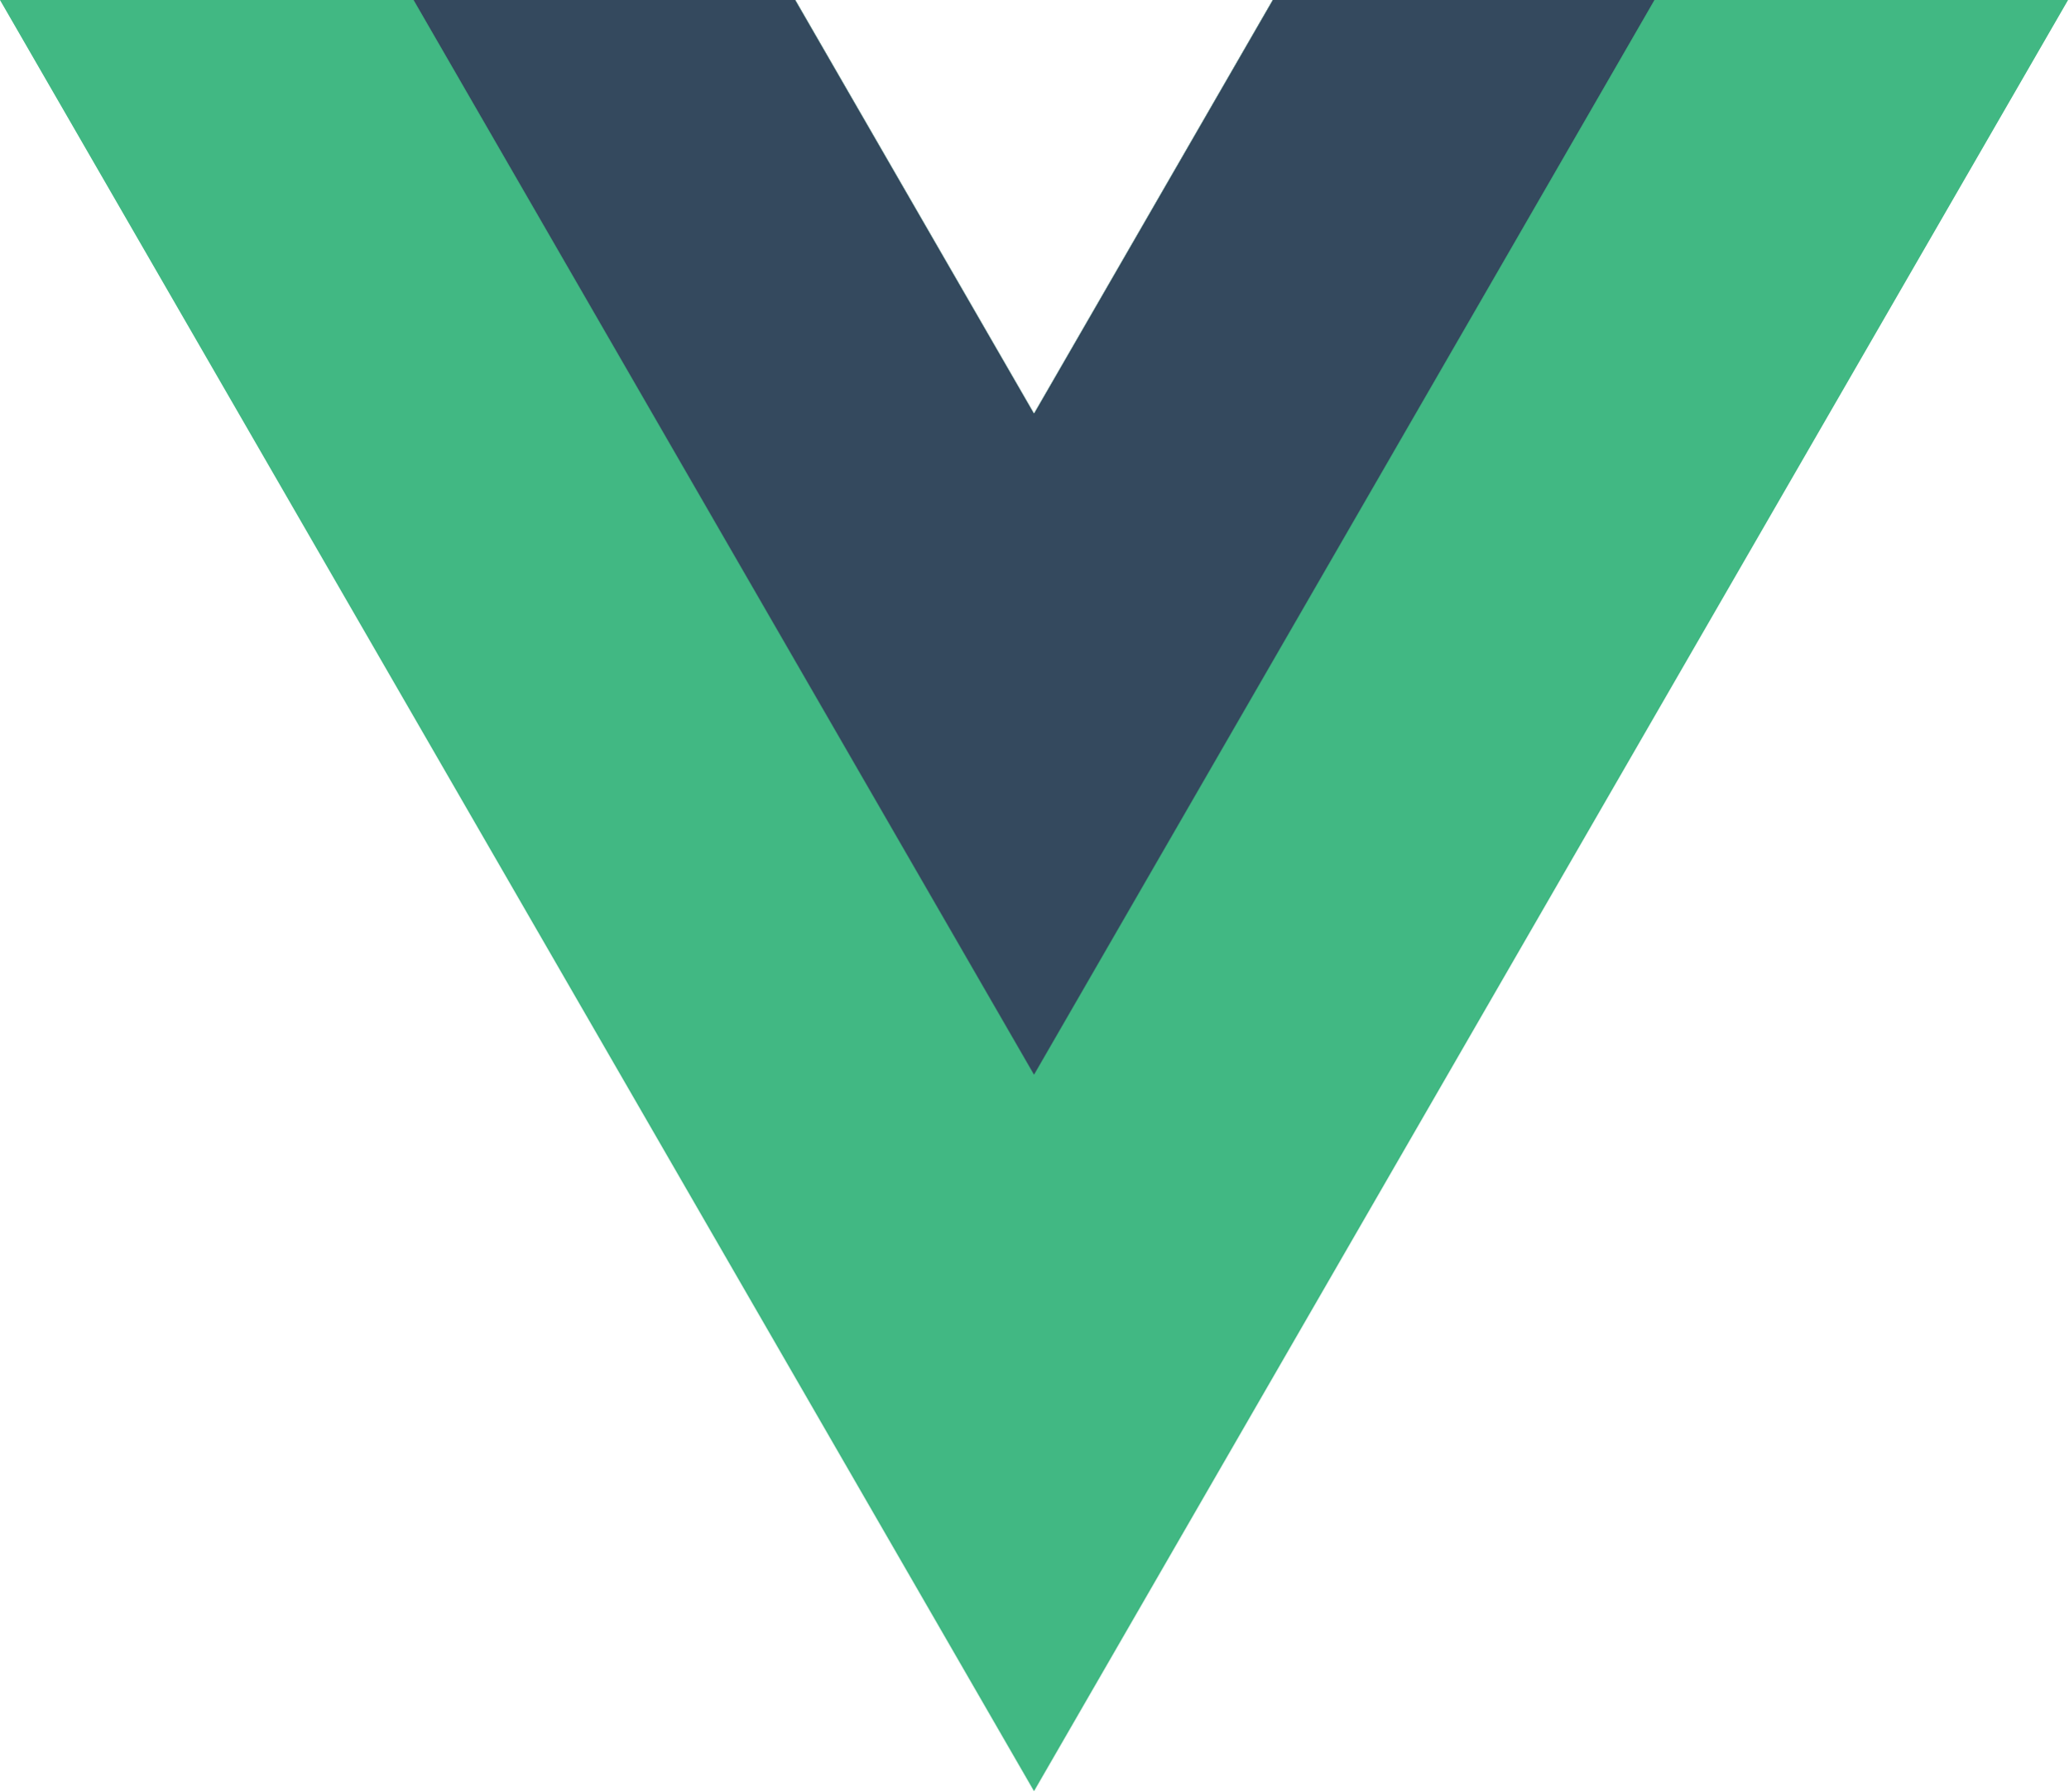
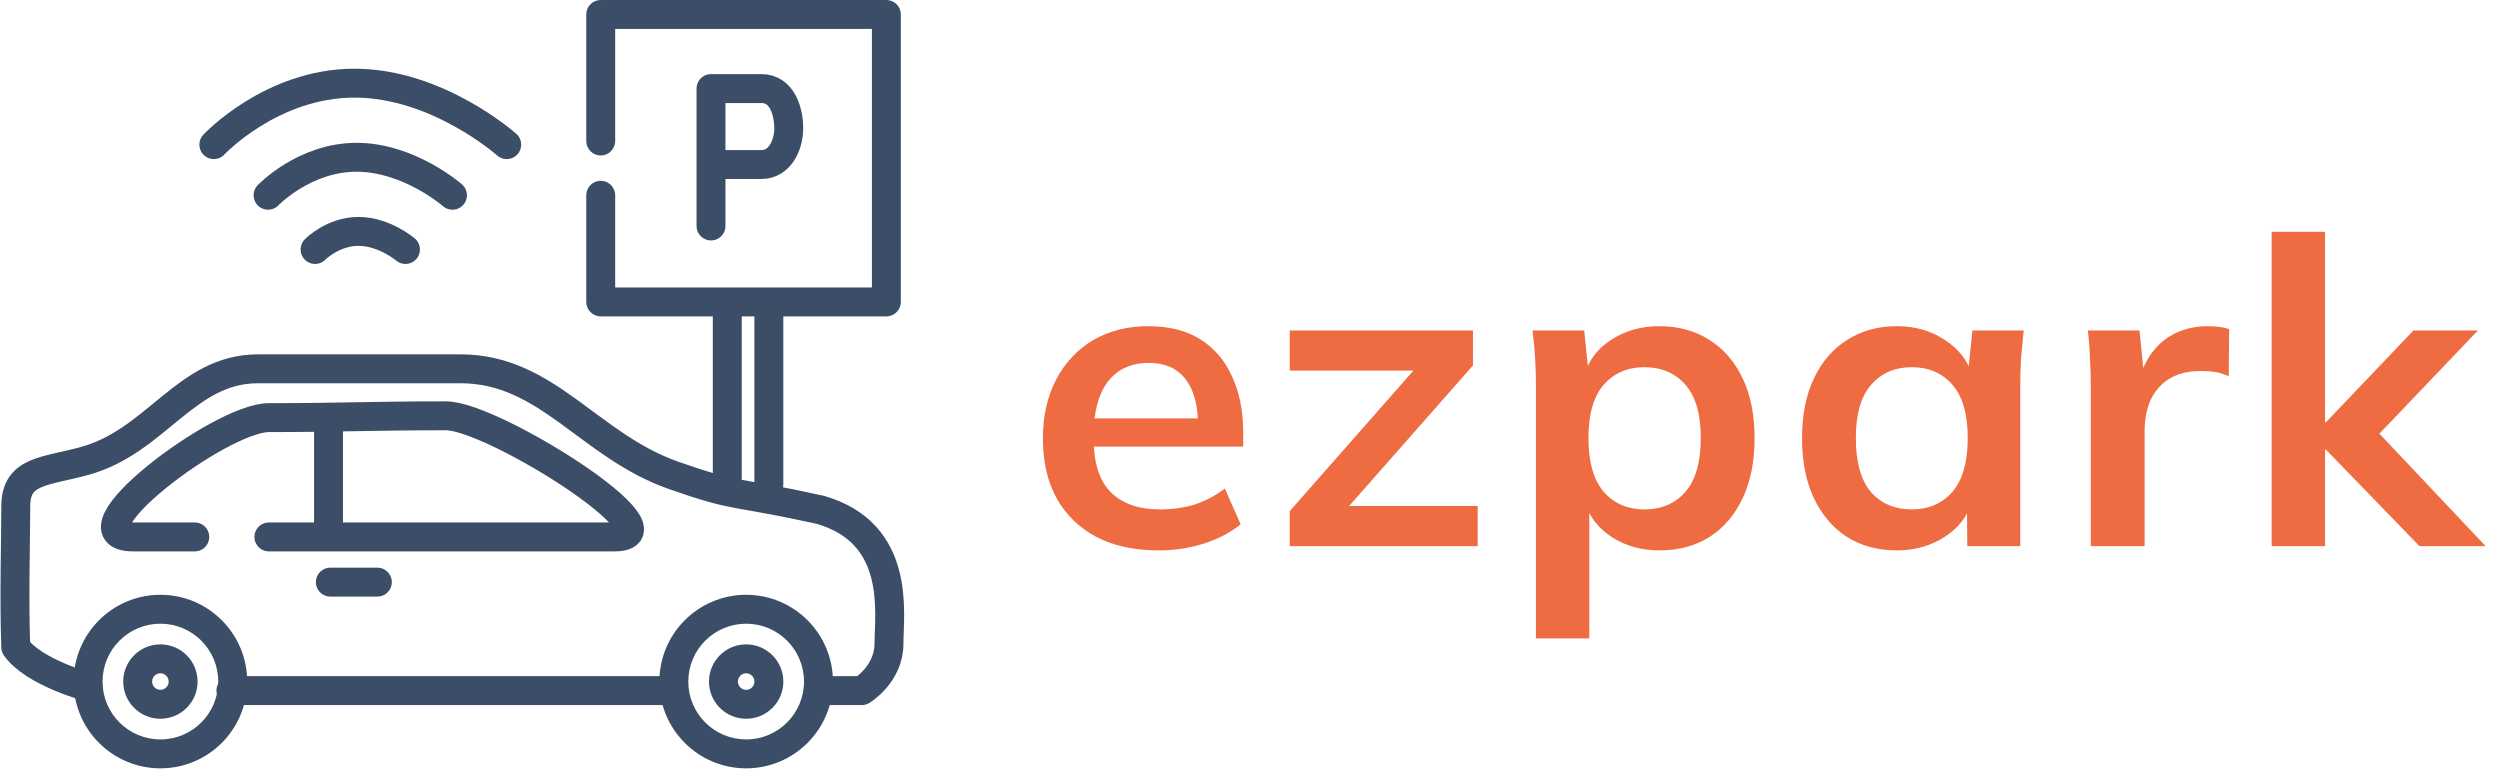
- <svg xmlns="http://www.w3.org/2000/svg" viewBox="0 0 261.76 226.69">
-   <path d="M161.096.001l-30.225 52.351L100.647.001H-.005l130.877 226.688L261.749.001z" fill="#41b883" />
-   <path d="M161.096.001l-30.225 52.351L100.647.001H52.346l78.526 136.01L209.398.001z" fill="#34495e" />
+ <svg xmlns="http://www.w3.org/2000/svg" width="167" height="52" viewBox="0 0 167 52" fill="none">
+   <path fill-rule="evenodd" clip-rule="evenodd" d="M39.162 0.966C39.162 0.432 39.594 -0 40.128 -0H59.209C59.743 -0 60.175 0.432 60.175 0.966V20.168C60.175 20.701 59.743 21.134 59.209 21.134H52.325V32.365C52.325 32.899 51.893 33.331 51.359 33.331C50.826 33.331 50.393 32.899 50.393 32.365L50.393 21.134H49.548V32.244C49.548 32.778 49.115 33.21 48.582 33.21C48.048 33.21 47.616 32.778 47.616 32.244V21.134H40.128C39.594 21.134 39.162 20.701 39.162 20.168V13.043C39.162 12.509 39.594 12.076 40.128 12.076C40.662 12.076 41.094 12.509 41.094 13.043V19.202H48.566L48.582 19.201L48.597 19.202H58.243V1.932H41.094V9.42C41.094 9.953 40.662 10.386 40.128 10.386C39.594 10.386 39.162 9.953 39.162 9.42V0.966Z" fill="#3C4E67" />
+   <path d="M47.495 15.095V10.989M47.495 10.989V5.917C47.495 5.917 50.031 5.917 50.876 5.917C52.205 5.917 52.688 7.367 52.688 8.574C52.688 9.699 52.084 10.989 50.876 10.989C49.668 10.989 47.495 10.989 47.495 10.989Z" stroke="#3C4E67" stroke-width="1.932" stroke-linecap="round" stroke-linejoin="round" />
+   <path d="M17.907 13.043C17.907 13.043 20.323 10.506 23.825 10.506C27.327 10.506 30.225 13.043 30.225 13.043" stroke="#3C4E67" stroke-width="1.932" stroke-linecap="round" stroke-linejoin="round" />
+   <path d="M21.047 16.665C21.047 16.665 22.231 15.458 23.948 15.458C25.665 15.458 27.085 16.665 27.085 16.665" stroke="#3C4E67" stroke-width="1.932" stroke-linecap="round" stroke-linejoin="round" />
+   <path d="M14.284 9.661C14.284 9.661 18.12 5.555 23.683 5.555C29.245 5.555 33.848 9.661 33.848 9.661" stroke="#3C4E67" stroke-width="1.932" stroke-linecap="round" stroke-linejoin="round" />
+   <path fill-rule="evenodd" clip-rule="evenodd" d="M53.708 45.529C53.708 47.663 51.977 49.393 49.843 49.393C47.709 49.393 45.978 47.663 45.978 45.529C45.978 43.394 47.709 41.664 49.843 41.664C51.977 41.664 53.708 43.394 53.708 45.529ZM55.64 45.529C55.64 48.73 53.044 51.325 49.843 51.325C46.642 51.325 44.046 48.73 44.046 45.529C44.046 42.327 46.642 39.732 49.843 39.732C53.044 39.732 55.64 42.327 55.64 45.529ZM50.395 45.529C50.395 45.833 50.148 46.081 49.843 46.081C49.538 46.081 49.291 45.833 49.291 45.529C49.291 45.224 49.538 44.976 49.843 44.976C50.148 44.976 50.395 45.224 50.395 45.529ZM52.328 45.529C52.328 46.901 51.215 48.013 49.843 48.013C48.471 48.013 47.359 46.901 47.359 45.529C47.359 44.157 48.471 43.044 49.843 43.044C51.215 43.044 52.328 44.157 52.328 45.529Z" fill="#3C4E67" />
+   <path d="M15.425 46.132H45.012" stroke="#3C4E67" stroke-width="1.932" stroke-linecap="round" stroke-linejoin="round" />
+   <path fill-rule="evenodd" clip-rule="evenodd" d="M14.579 45.529C14.579 47.663 12.849 49.393 10.715 49.393C8.581 49.393 6.85 47.663 6.85 45.529C6.85 43.394 8.581 41.664 10.715 41.664C12.849 41.664 14.579 43.394 14.579 45.529ZM16.512 45.529C16.512 48.73 13.916 51.325 10.715 51.325C7.513 51.325 4.918 48.73 4.918 45.529C4.918 42.327 7.513 39.732 10.715 39.732C13.916 39.732 16.512 42.327 16.512 45.529ZM11.267 45.529C11.267 45.833 11.02 46.081 10.715 46.081C10.41 46.081 10.162 45.833 10.162 45.529C10.162 45.224 10.41 44.976 10.715 44.976C11.02 44.976 11.267 45.224 11.267 45.529ZM13.199 45.529C13.199 46.901 12.087 48.013 10.715 48.013C9.343 48.013 8.23 46.901 8.23 45.529C8.23 44.157 9.343 43.044 10.715 43.044C12.087 43.044 13.199 44.157 13.199 45.529Z" fill="#3C4E67" />
+   <path d="M5.884 45.891C5.884 45.891 2.261 44.925 1.054 43.234C0.933 40.094 1.054 35.746 1.054 33.814C1.054 31.399 3.016 31.517 5.643 30.795C10.473 29.467 12.406 24.636 17.236 24.636C22.754 24.636 24.12 24.636 30.762 24.636C36.566 24.636 39.338 29.775 45.012 31.761C49.397 33.296 48.756 32.727 54.794 34.056C60.229 35.626 59.384 40.939 59.384 42.992C59.384 45.045 57.572 46.132 57.572 46.132H54.794" stroke="#3C4E67" stroke-width="1.932" stroke-linecap="round" stroke-linejoin="round" />
+   <path d="M17.961 35.867H41.027C45.737 35.867 32.936 27.776 29.796 27.776C24.724 27.776 22.792 27.897 17.961 27.897C14.7 27.897 4.194 35.867 8.904 35.867H13.01" stroke="#3C4E67" stroke-width="1.932" stroke-linecap="round" stroke-linejoin="round" />
+   <path d="M21.946 28.017V35.505" stroke="#3C4E67" stroke-width="1.932" stroke-linecap="round" stroke-linejoin="round" />
+   <path d="M22.067 38.886H25.207" stroke="#3C4E67" stroke-width="1.932" stroke-linecap="round" stroke-linejoin="round" />
+   <path d="M77.397 36.766C74.982 36.766 73.089 36.101 71.72 34.769C70.35 33.438 69.666 31.612 69.666 29.292C69.666 27.789 69.961 26.477 70.55 25.355C71.14 24.233 71.958 23.358 73.004 22.73C74.069 22.103 75.305 21.789 76.712 21.789C78.101 21.789 79.261 22.084 80.193 22.673C81.125 23.263 81.829 24.09 82.304 25.155C82.799 26.22 83.046 27.466 83.046 28.892V29.834H72.547V27.951H80.507L80.022 28.351C80.022 27.019 79.737 26.002 79.166 25.298C78.614 24.594 77.806 24.242 76.741 24.242C75.562 24.242 74.649 24.661 74.002 25.498C73.375 26.334 73.061 27.504 73.061 29.007V29.378C73.061 30.937 73.441 32.107 74.202 32.886C74.982 33.647 76.075 34.028 77.483 34.028C78.3 34.028 79.061 33.923 79.765 33.714C80.488 33.486 81.172 33.124 81.819 32.63L82.875 35.026C82.19 35.578 81.372 36.006 80.421 36.31C79.47 36.614 78.462 36.766 77.397 36.766ZM86.156 36.481V34.142L95.171 23.9V24.756H86.156V22.074H98.395V24.413L89.294 34.741L89.266 33.799H98.709V36.481H86.156ZM102.599 42.643V25.669C102.599 25.079 102.58 24.48 102.542 23.872C102.504 23.263 102.447 22.664 102.371 22.074H105.823L106.136 25.098H105.823C106.108 24.09 106.707 23.291 107.62 22.702C108.552 22.093 109.626 21.789 110.844 21.789C112.118 21.789 113.231 22.093 114.181 22.702C115.132 23.291 115.874 24.147 116.407 25.269C116.939 26.372 117.206 27.704 117.206 29.263C117.206 30.823 116.939 32.164 116.407 33.286C115.874 34.408 115.132 35.273 114.181 35.882C113.231 36.472 112.118 36.766 110.844 36.766C109.645 36.766 108.59 36.472 107.677 35.882C106.764 35.292 106.155 34.503 105.851 33.514H106.165V42.643H102.599ZM109.845 34.028C110.986 34.028 111.899 33.638 112.584 32.858C113.269 32.059 113.611 30.861 113.611 29.263C113.611 27.666 113.269 26.477 112.584 25.697C111.899 24.918 110.986 24.528 109.845 24.528C108.723 24.528 107.82 24.918 107.135 25.697C106.45 26.477 106.108 27.666 106.108 29.263C106.108 30.861 106.45 32.059 107.135 32.858C107.82 33.638 108.723 34.028 109.845 34.028ZM126.709 36.766C125.454 36.766 124.351 36.472 123.4 35.882C122.449 35.273 121.707 34.408 121.174 33.286C120.642 32.164 120.376 30.823 120.376 29.263C120.376 27.704 120.642 26.372 121.174 25.269C121.707 24.147 122.449 23.291 123.4 22.702C124.351 22.093 125.454 21.789 126.709 21.789C127.926 21.789 128.991 22.093 129.904 22.702C130.836 23.291 131.454 24.09 131.758 25.098H131.445L131.758 22.074H135.182C135.125 22.664 135.068 23.263 135.011 23.872C134.973 24.48 134.954 25.079 134.954 25.669V36.481H131.416L131.388 33.514H131.73C131.426 34.503 130.808 35.292 129.876 35.882C128.944 36.472 127.888 36.766 126.709 36.766ZM127.707 34.028C128.83 34.028 129.733 33.638 130.418 32.858C131.102 32.059 131.445 30.861 131.445 29.263C131.445 27.666 131.102 26.477 130.418 25.697C129.733 24.918 128.83 24.528 127.707 24.528C126.585 24.528 125.682 24.918 124.997 25.697C124.313 26.477 123.97 27.666 123.97 29.263C123.97 30.861 124.303 32.059 124.969 32.858C125.653 33.638 126.566 34.028 127.707 34.028ZM139.664 36.481V25.754C139.664 25.146 139.645 24.528 139.607 23.9C139.588 23.272 139.541 22.664 139.465 22.074H142.917L143.316 26.011H142.745C142.936 25.06 143.249 24.271 143.687 23.643C144.143 23.016 144.695 22.55 145.341 22.245C145.988 21.941 146.692 21.789 147.453 21.789C147.795 21.789 148.071 21.808 148.28 21.846C148.489 21.865 148.698 21.913 148.908 21.989L148.879 25.127C148.518 24.975 148.204 24.88 147.938 24.841C147.69 24.803 147.377 24.784 146.996 24.784C146.178 24.784 145.484 24.956 144.914 25.298C144.362 25.64 143.944 26.116 143.658 26.724C143.392 27.333 143.259 28.027 143.259 28.807V36.481H139.664ZM151.748 36.481V15.484H155.314V28.208H155.372L161.22 22.074H165.528L158.253 29.691L158.281 28.265L166.041 36.481H161.619L155.372 30.034H155.314V36.481H151.748Z" fill="#EF6C42" />
</svg>
